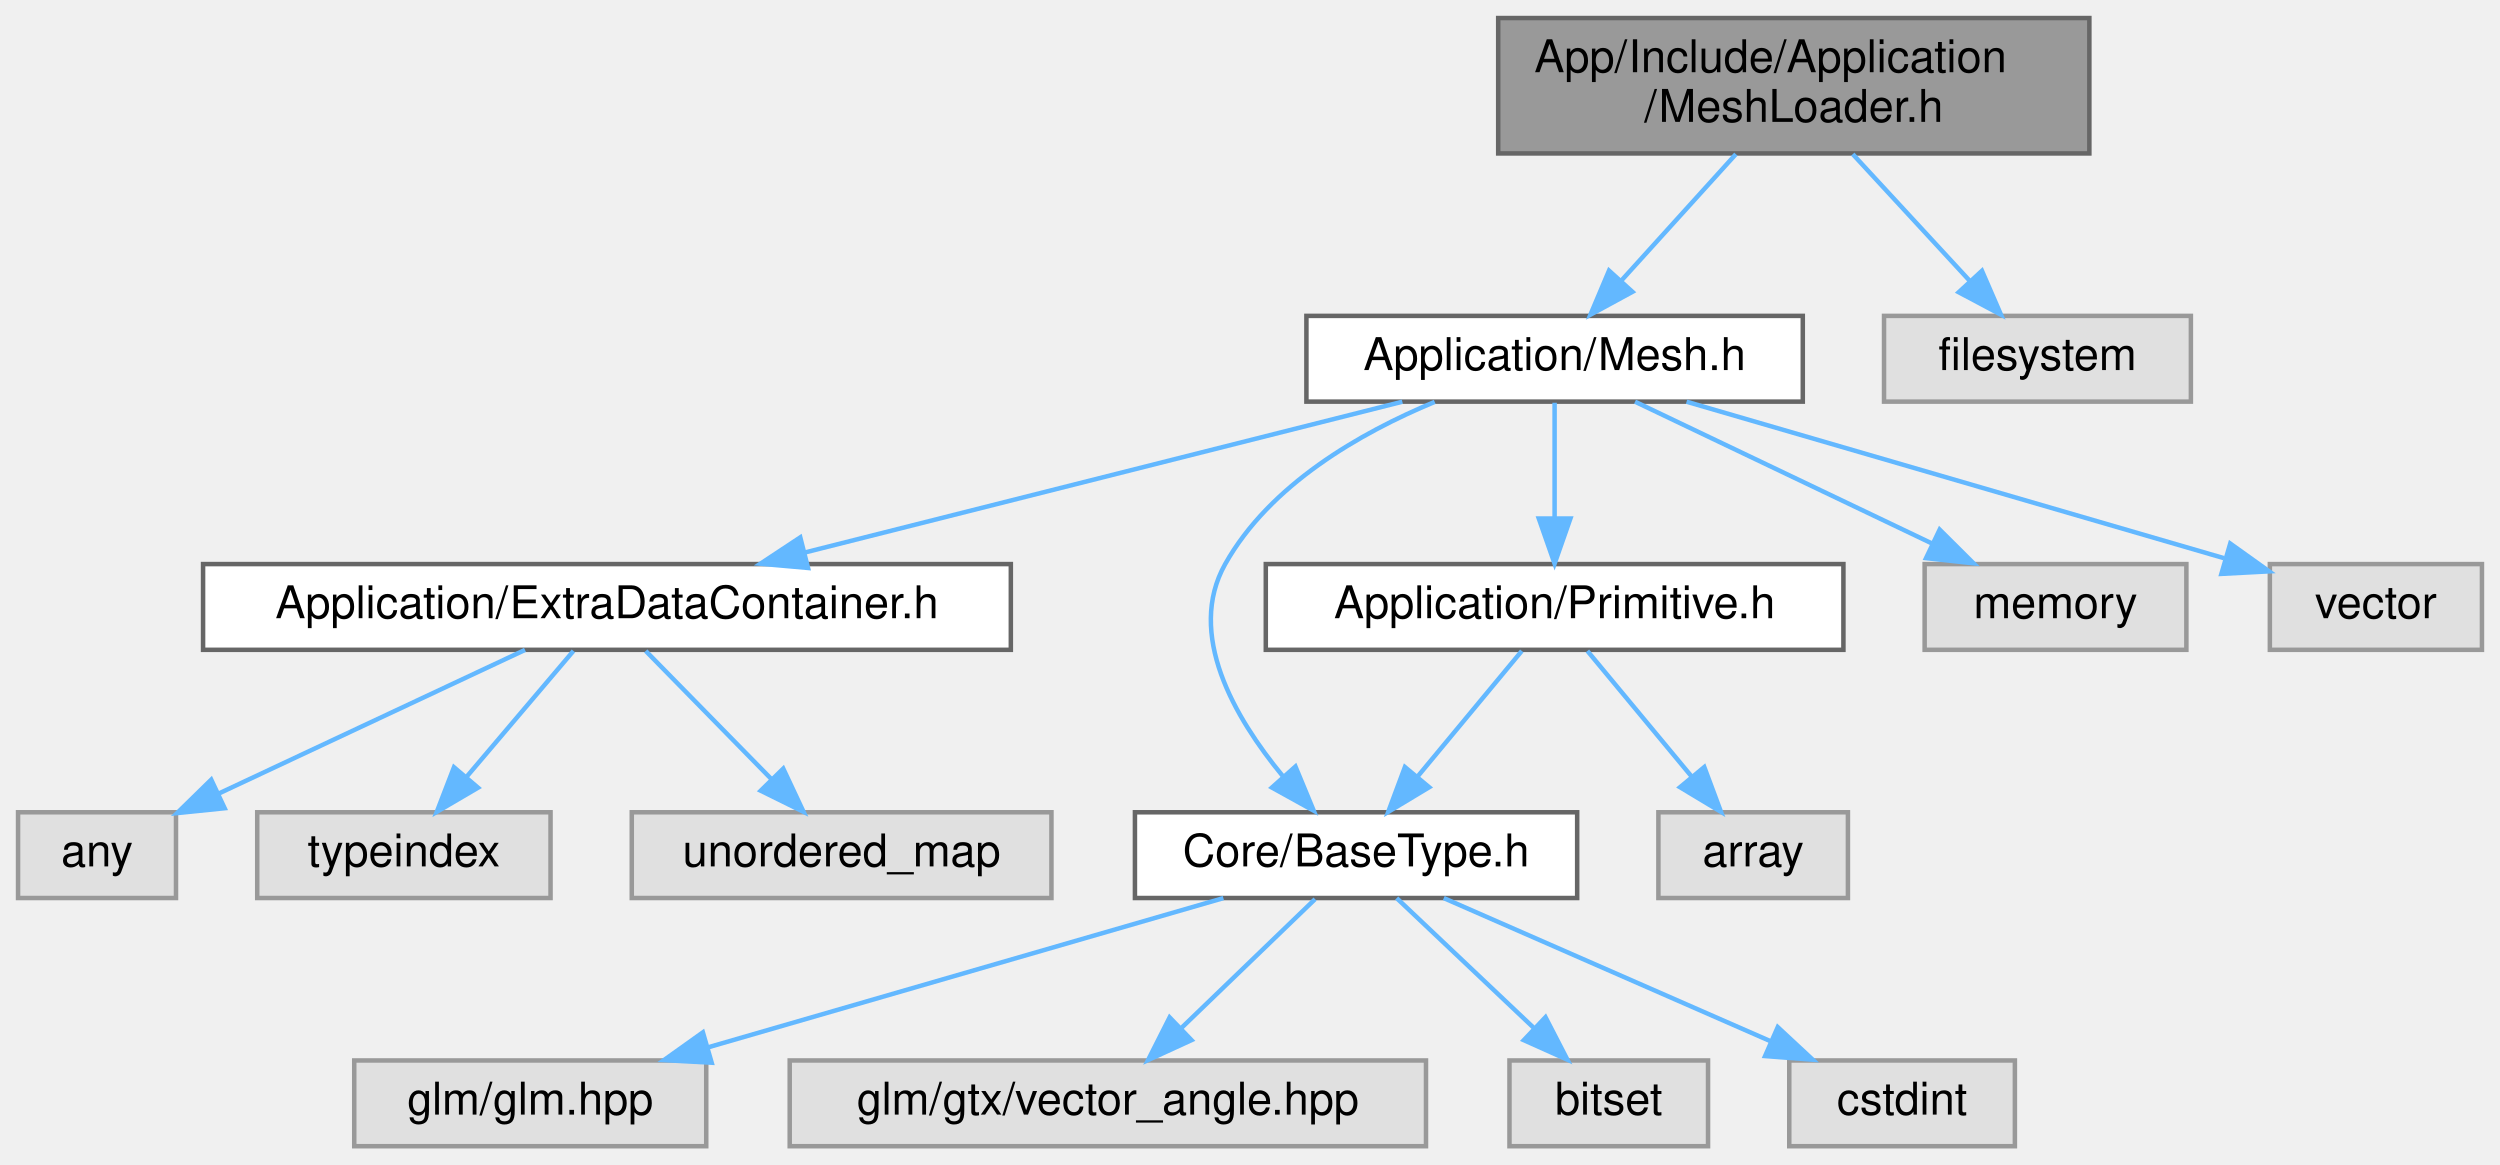
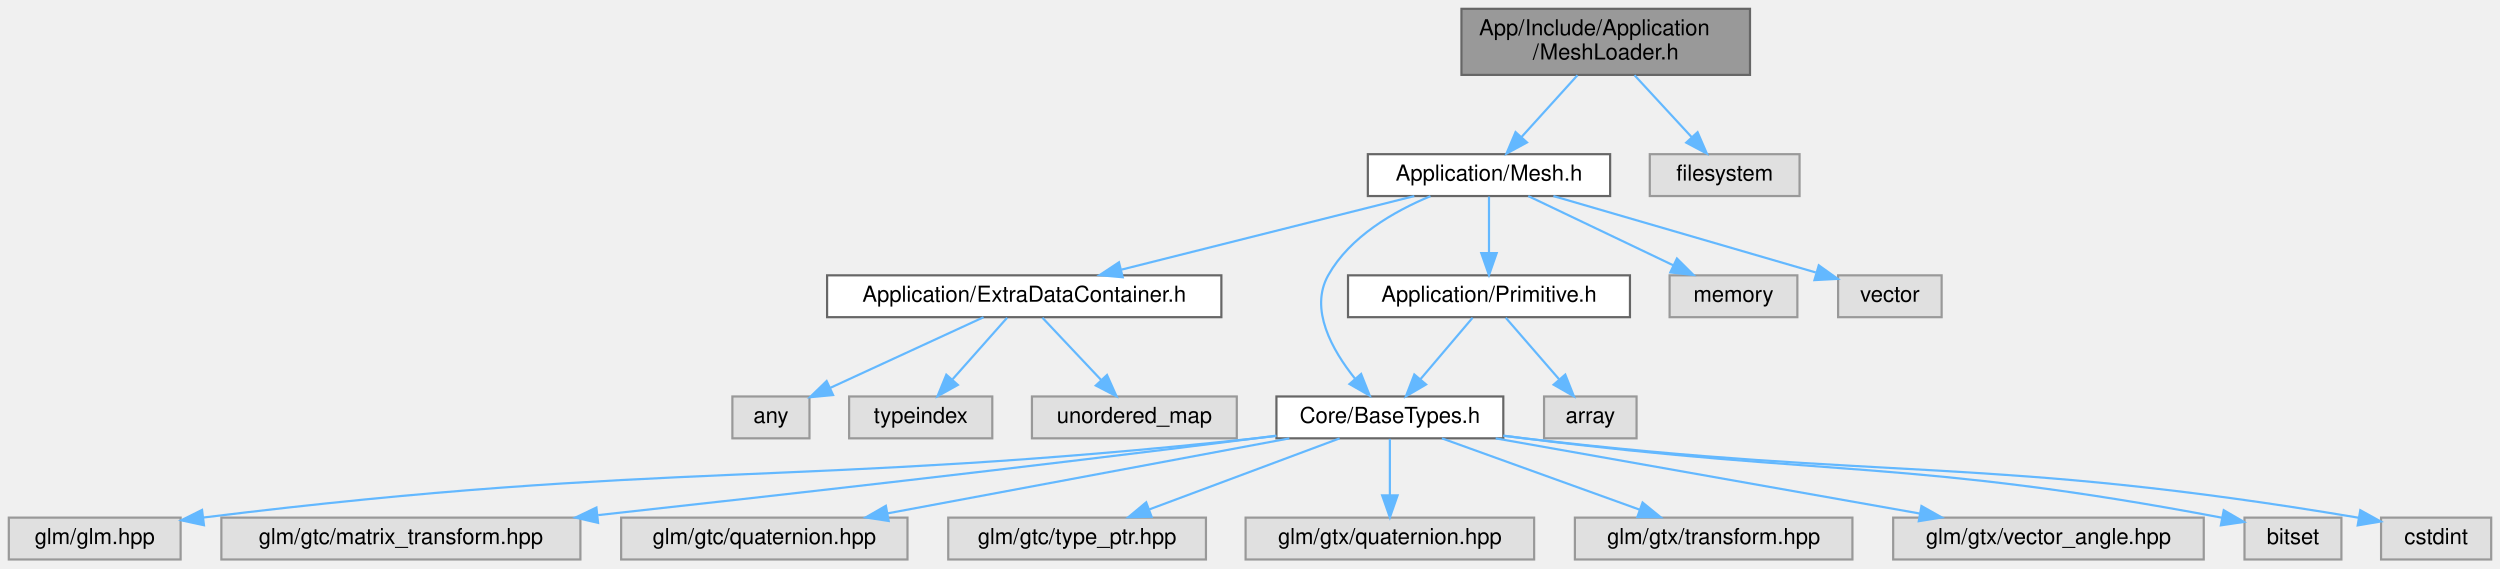
- <svg xmlns="http://www.w3.org/2000/svg" xmlns:xlink="http://www.w3.org/1999/xlink" width="554pt" height="258pt" viewBox="0.00 0.00 554.00 258.00">
+ <svg xmlns="http://www.w3.org/2000/svg" xmlns:xlink="http://www.w3.org/1999/xlink" width="1135pt" height="258pt" viewBox="0.00 0.00 1135.00 258.00">
  <g id="graph0" class="graph" transform="scale(1 1) rotate(0) translate(4 254)">
    <g id="Node000001" class="node">
      <g id="a_Node000001">
        <a xlink:title=" ">
-           <polygon fill="#999999" stroke="#666666" points="459,-250 328,-250 328,-220 459,-220 459,-250" />
-           <text text-anchor="start" x="336" y="-238" font-family="Helvetica,sans-Serif" font-size="10.00">App/Include/Application</text>
-           <text text-anchor="middle" x="393.5" y="-227" font-family="Helvetica,sans-Serif" font-size="10.00">/MeshLoader.h</text>
+           <polygon fill="#999999" stroke="#666666" points="790.5,-250 659.5,-250 659.5,-220 790.5,-220 790.5,-250" />
+           <text text-anchor="start" x="667.5" y="-238" font-family="Helvetica,sans-Serif" font-size="10.00">App/Include/Application</text>
+           <text text-anchor="middle" x="725" y="-227" font-family="Helvetica,sans-Serif" font-size="10.00">/MeshLoader.h</text>
        </a>
      </g>
    </g>
    <g id="Node000002" class="node">
      <g id="a_Node000002">
        <a xlink:href="Mesh_8h.html" target="_top" xlink:title=" ">
-           <polygon fill="white" stroke="#666666" points="395.5,-184 285.5,-184 285.5,-165 395.5,-165 395.5,-184" />
-           <text text-anchor="middle" x="340.5" y="-172" font-family="Helvetica,sans-Serif" font-size="10.00">Application/Mesh.h</text>
+           <polygon fill="white" stroke="#666666" points="727,-184 617,-184 617,-165 727,-165 727,-184" />
+           <text text-anchor="middle" x="672" y="-172" font-family="Helvetica,sans-Serif" font-size="10.00">Application/Mesh.h</text>
        </a>
      </g>
    </g>
    <g id="edge1_Node000001_Node000002" class="edge">
      <g id="a_edge1_Node000001_Node000002">
        <a xlink:title=" ">
-           <path fill="none" stroke="#63b8ff" d="M380.67,-219.84C372.98,-211.35 363.17,-200.52 355.17,-191.69" />
-           <polygon fill="#63b8ff" stroke="#63b8ff" points="357.75,-189.33 348.44,-184.27 352.56,-194.03 357.75,-189.33" />
-         </a>
-       </g>
-     </g>
-     <g id="Node000016" class="node">
-       <g id="a_Node000016">
-         <a xlink:title=" ">
-           <polygon fill="#e0e0e0" stroke="#999999" points="481.5,-184 413.5,-184 413.5,-165 481.5,-165 481.5,-184" />
-           <text text-anchor="middle" x="447.5" y="-172" font-family="Helvetica,sans-Serif" font-size="10.00">filesystem</text>
-         </a>
-       </g>
-     </g>
-     <g id="edge16_Node000001_Node000016" class="edge">
-       <g id="a_edge16_Node000001_Node000016">
-         <a xlink:title=" ">
-           <path fill="none" stroke="#63b8ff" d="M406.57,-219.84C414.41,-211.35 424.41,-200.52 432.56,-191.69" />
-           <polygon fill="#63b8ff" stroke="#63b8ff" points="435.2,-193.99 439.41,-184.27 430.05,-189.24 435.2,-193.99" />
+           <path fill="none" stroke="#63b8ff" d="M712.17,-219.84C704.48,-211.35 694.67,-200.52 686.67,-191.69" />
+           <polygon fill="#63b8ff" stroke="#63b8ff" points="689.25,-189.33 679.94,-184.27 684.06,-194.03 689.25,-189.33" />
+         </a>
+       </g>
+     </g>
+     <g id="Node000021" class="node">
+       <g id="a_Node000021">
+         <a xlink:title=" ">
+           <polygon fill="#e0e0e0" stroke="#999999" points="813,-184 745,-184 745,-165 813,-165 813,-184" />
+           <text text-anchor="middle" x="779" y="-172" font-family="Helvetica,sans-Serif" font-size="10.00">filesystem</text>
+         </a>
+       </g>
+     </g>
+     <g id="edge21_Node000001_Node000021" class="edge">
+       <g id="a_edge21_Node000001_Node000021">
+         <a xlink:title=" ">
+           <path fill="none" stroke="#63b8ff" d="M738.07,-219.84C745.91,-211.35 755.91,-200.52 764.06,-191.69" />
+           <polygon fill="#63b8ff" stroke="#63b8ff" points="766.7,-193.99 770.91,-184.27 761.55,-189.24 766.7,-193.99" />
        </a>
      </g>
    </g>
    <g id="Node000003" class="node">
      <g id="a_Node000003">
        <a xlink:href="ExtraDataContainer_8h.html" target="_top" xlink:title=" ">
-           <polygon fill="white" stroke="#666666" points="220,-129 41,-129 41,-110 220,-110 220,-129" />
-           <text text-anchor="middle" x="130.5" y="-117" font-family="Helvetica,sans-Serif" font-size="10.00">Application/ExtraDataContainer.h</text>
+           <polygon fill="white" stroke="#666666" points="550.5,-129 371.5,-129 371.5,-110 550.5,-110 550.5,-129" />
+           <text text-anchor="middle" x="461" y="-117" font-family="Helvetica,sans-Serif" font-size="10.00">Application/ExtraDataContainer.h</text>
        </a>
      </g>
    </g>
    <g id="edge2_Node000002_Node000003" class="edge">
      <g id="a_edge2_Node000002_Node000003">
        <a xlink:title=" ">
-           <path fill="none" stroke="#63b8ff" d="M306.76,-164.98C270.82,-155.91 213.78,-141.52 174.37,-131.57" />
-           <polygon fill="#63b8ff" stroke="#63b8ff" points="175.06,-128.14 164.5,-129.08 173.34,-134.92 175.06,-128.14" />
+           <path fill="none" stroke="#63b8ff" d="M638.1,-164.98C601.98,-155.91 544.68,-141.52 505.08,-131.57" />
+           <polygon fill="#63b8ff" stroke="#63b8ff" points="505.72,-128.12 495.17,-129.08 504.01,-134.91 505.72,-128.12" />
        </a>
      </g>
    </g>
    <g id="Node000007" class="node">
      <g id="a_Node000007">
        <a xlink:href="Primitive_8h.html" target="_top" xlink:title=" ">
-           <polygon fill="white" stroke="#666666" points="404.5,-129 276.5,-129 276.5,-110 404.5,-110 404.5,-129" />
-           <text text-anchor="middle" x="340.5" y="-117" font-family="Helvetica,sans-Serif" font-size="10.00">Application/Primitive.h</text>
+           <polygon fill="white" stroke="#666666" points="736,-129 608,-129 608,-110 736,-110 736,-129" />
+           <text text-anchor="middle" x="672" y="-117" font-family="Helvetica,sans-Serif" font-size="10.00">Application/Primitive.h</text>
        </a>
      </g>
    </g>
    <g id="edge6_Node000002_Node000007" class="edge">
      <g id="a_edge6_Node000002_Node000007">
        <a xlink:title=" ">
-           <path fill="none" stroke="#63b8ff" d="M340.5,-164.75C340.5,-157.8 340.5,-147.85 340.5,-139.13" />
-           <polygon fill="#63b8ff" stroke="#63b8ff" points="344,-139.09 340.5,-129.09 337,-139.09 344,-139.09" />
+           <path fill="none" stroke="#63b8ff" d="M672,-164.75C672,-157.8 672,-147.85 672,-139.13" />
+           <polygon fill="#63b8ff" stroke="#63b8ff" points="675.5,-139.09 672,-129.09 668.5,-139.09 675.5,-139.09" />
        </a>
      </g>
    </g>
    <g id="Node000008" class="node">
      <g id="a_Node000008">
-         <a xlink:href="BaseType_8h.html" target="_top" xlink:title=" ">
-           <polygon fill="white" stroke="#666666" points="345.5,-74 247.5,-74 247.5,-55 345.5,-55 345.5,-74" />
-           <text text-anchor="middle" x="296.5" y="-62" font-family="Helvetica,sans-Serif" font-size="10.00">Core/BaseType.h</text>
-         </a>
-       </g>
-     </g>
-     <g id="edge13_Node000002_Node000008" class="edge">
-       <g id="a_edge13_Node000002_Node000008">
-         <a xlink:title=" ">
-           <path fill="none" stroke="#63b8ff" d="M313.93,-164.94C297.37,-158.06 277.38,-146.6 267.5,-129 258.84,-113.57 269.49,-95.08 280.24,-82.05" />
-           <polygon fill="#63b8ff" stroke="#63b8ff" points="283.07,-84.14 287.12,-74.35 277.85,-79.48 283.07,-84.14" />
+         <a xlink:href="BaseTypes_8h.html" target="_top" xlink:title=" ">
+           <polygon fill="white" stroke="#666666" points="678.5,-74 575.5,-74 575.5,-55 678.5,-55 678.5,-74" />
+           <text text-anchor="middle" x="627" y="-62" font-family="Helvetica,sans-Serif" font-size="10.00">Core/BaseTypes.h</text>
+         </a>
+       </g>
+     </g>
+     <g id="edge18_Node000002_Node000008" class="edge">
+       <g id="a_edge18_Node000002_Node000008">
+         <a xlink:title=" ">
+           <path fill="none" stroke="#63b8ff" d="M645.43,-164.94C628.87,-158.06 608.88,-146.6 599,-129 590.39,-113.66 600.71,-95.16 611.17,-82.1" />
+           <polygon fill="#63b8ff" stroke="#63b8ff" points="613.95,-84.23 617.86,-74.38 608.66,-79.64 613.95,-84.23" />
+         </a>
+       </g>
+     </g>
+     <g id="Node000019" class="node">
+       <g id="a_Node000019">
+         <a xlink:title=" ">
+           <polygon fill="#e0e0e0" stroke="#999999" points="812,-129 754,-129 754,-110 812,-110 812,-129" />
+           <text text-anchor="middle" x="783" y="-117" font-family="Helvetica,sans-Serif" font-size="10.00">memory</text>
+         </a>
+       </g>
+     </g>
+     <g id="edge19_Node000002_Node000019" class="edge">
+       <g id="a_edge19_Node000002_Node000019">
+         <a xlink:title=" ">
+           <path fill="none" stroke="#63b8ff" d="M689.83,-164.98C707.61,-156.5 735.15,-143.35 755.68,-133.54" />
+           <polygon fill="#63b8ff" stroke="#63b8ff" points="757.33,-136.64 764.84,-129.17 754.31,-130.32 757.33,-136.64" />
+         </a>
+       </g>
+     </g>
+     <g id="Node000020" class="node">
+       <g id="a_Node000020">
+         <a xlink:title=" ">
+           <polygon fill="#e0e0e0" stroke="#999999" points="877.5,-129 830.5,-129 830.5,-110 877.5,-110 877.5,-129" />
+           <text text-anchor="middle" x="854" y="-117" font-family="Helvetica,sans-Serif" font-size="10.00">vector</text>
+         </a>
+       </g>
+     </g>
+     <g id="edge20_Node000002_Node000020" class="edge">
+       <g id="a_edge20_Node000002_Node000020">
+         <a xlink:title=" ">
+           <path fill="none" stroke="#63b8ff" d="M701.24,-164.98C733.75,-155.52 786.17,-140.25 820.36,-130.3" />
+           <polygon fill="#63b8ff" stroke="#63b8ff" points="821.72,-133.55 830.34,-127.39 819.76,-126.83 821.72,-133.55" />
+         </a>
+       </g>
+     </g>
+     <g id="Node000004" class="node">
+       <g id="a_Node000004">
+         <a xlink:title=" ">
+           <polygon fill="#e0e0e0" stroke="#999999" points="363.5,-74 328.5,-74 328.5,-55 363.5,-55 363.5,-74" />
+           <text text-anchor="middle" x="346" y="-62" font-family="Helvetica,sans-Serif" font-size="10.00">any</text>
+         </a>
+       </g>
+     </g>
+     <g id="edge3_Node000003_Node000004" class="edge">
+       <g id="a_edge3_Node000003_Node000004">
+         <a xlink:title=" ">
+           <path fill="none" stroke="#63b8ff" d="M442.52,-109.98C423.69,-101.31 394.29,-87.76 372.88,-77.89" />
+           <polygon fill="#63b8ff" stroke="#63b8ff" points="374.22,-74.65 363.68,-73.65 371.29,-81.01 374.22,-74.65" />
+         </a>
+       </g>
+     </g>
+     <g id="Node000005" class="node">
+       <g id="a_Node000005">
+         <a xlink:title=" ">
+           <polygon fill="#e0e0e0" stroke="#999999" points="446.5,-74 381.5,-74 381.5,-55 446.5,-55 446.5,-74" />
+           <text text-anchor="middle" x="414" y="-62" font-family="Helvetica,sans-Serif" font-size="10.00">typeindex</text>
+         </a>
+       </g>
+     </g>
+     <g id="edge4_Node000003_Node000005" class="edge">
+       <g id="a_edge4_Node000003_Node000005">
+         <a xlink:title=" ">
+           <path fill="none" stroke="#63b8ff" d="M453.24,-109.75C446.53,-102.18 436.66,-91.05 428.49,-81.84" />
+           <polygon fill="#63b8ff" stroke="#63b8ff" points="430.87,-79.25 421.62,-74.09 425.63,-83.89 430.87,-79.25" />
+         </a>
+       </g>
+     </g>
+     <g id="Node000006" class="node">
+       <g id="a_Node000006">
+         <a xlink:title=" ">
+           <polygon fill="#e0e0e0" stroke="#999999" points="557.5,-74 464.5,-74 464.5,-55 557.5,-55 557.5,-74" />
+           <text text-anchor="middle" x="511" y="-62" font-family="Helvetica,sans-Serif" font-size="10.00">unordered_map</text>
+         </a>
+       </g>
+     </g>
+     <g id="edge5_Node000003_Node000006" class="edge">
+       <g id="a_edge5_Node000003_Node000006">
+         <a xlink:title=" ">
+           <path fill="none" stroke="#63b8ff" d="M469.26,-109.75C476.46,-102.11 487.11,-90.82 495.85,-81.56" />
+           <polygon fill="#63b8ff" stroke="#63b8ff" points="498.58,-83.76 502.9,-74.09 493.49,-78.96 498.58,-83.76" />
+         </a>
+       </g>
+     </g>
+     <g id="edge7_Node000007_Node000008" class="edge">
+       <g id="a_edge7_Node000007_Node000008">
+         <a xlink:title=" ">
+           <path fill="none" stroke="#63b8ff" d="M664.57,-109.75C658.15,-102.18 648.69,-91.05 640.88,-81.84" />
+           <polygon fill="#63b8ff" stroke="#63b8ff" points="643.43,-79.45 634.29,-74.09 638.1,-83.98 643.43,-79.45" />
+         </a>
+       </g>
+     </g>
+     <g id="Node000018" class="node">
+       <g id="a_Node000018">
+         <a xlink:title=" ">
+           <polygon fill="#e0e0e0" stroke="#999999" points="739,-74 697,-74 697,-55 739,-55 739,-74" />
+           <text text-anchor="middle" x="718" y="-62" font-family="Helvetica,sans-Serif" font-size="10.00">array</text>
+         </a>
+       </g>
+     </g>
+     <g id="edge17_Node000007_Node000018" class="edge">
+       <g id="a_edge17_Node000007_Node000018">
+         <a xlink:title=" ">
+           <path fill="none" stroke="#63b8ff" d="M679.6,-109.75C686.16,-102.18 695.82,-91.05 703.81,-81.84" />
+           <polygon fill="#63b8ff" stroke="#63b8ff" points="706.63,-83.94 710.55,-74.09 701.35,-79.35 706.63,-83.94" />
+         </a>
+       </g>
+     </g>
+     <g id="Node000009" class="node">
+       <g id="a_Node000009">
+         <a xlink:title=" ">
+           <polygon fill="#e0e0e0" stroke="#999999" points="78,-19 0,-19 0,0 78,0 78,-19" />
+           <text text-anchor="middle" x="39" y="-7" font-family="Helvetica,sans-Serif" font-size="10.00">glm/glm.hpp</text>
+         </a>
+       </g>
+     </g>
+     <g id="edge8_Node000008_Node000009" class="edge">
+       <g id="a_edge8_Node000008_Node000009">
+         <a xlink:title=" ">
+           <path fill="none" stroke="#63b8ff" d="M575.44,-56.08C572.25,-55.69 569.08,-55.33 566,-55 357.04,-32.61 300.57,-45.24 88.46,-19.06" />
+           <polygon fill="#63b8ff" stroke="#63b8ff" points="88.6,-15.55 78.24,-17.78 87.73,-22.49 88.6,-15.55" />
+         </a>
+       </g>
+     </g>
+     <g id="Node000010" class="node">
+       <g id="a_Node000010">
+         <a xlink:title=" ">
+           <polygon fill="#e0e0e0" stroke="#999999" points="259.5,-19 96.5,-19 96.5,0 259.5,0 259.5,-19" />
+           <text text-anchor="middle" x="178" y="-7" font-family="Helvetica,sans-Serif" font-size="10.00">glm/gtc/matrix_transform.hpp</text>
+         </a>
+       </g>
+     </g>
+     <g id="edge9_Node000008_Node000010" class="edge">
+       <g id="a_edge9_Node000008_Node000010">
+         <a xlink:title=" ">
+           <path fill="none" stroke="#63b8ff" d="M575.43,-56.22C572.24,-55.8 569.08,-55.39 566,-55 463.81,-42.02 346.26,-28.77 267.57,-20.15" />
+           <polygon fill="#63b8ff" stroke="#63b8ff" points="267.53,-16.62 257.21,-19.02 266.77,-23.58 267.53,-16.62" />
+         </a>
+       </g>
+     </g>
+     <g id="Node000011" class="node">
+       <g id="a_Node000011">
+         <a xlink:title=" ">
+           <polygon fill="#e0e0e0" stroke="#999999" points="408,-19 278,-19 278,0 408,0 408,-19" />
+           <text text-anchor="middle" x="343" y="-7" font-family="Helvetica,sans-Serif" font-size="10.00">glm/gtc/quaternion.hpp</text>
+         </a>
+       </g>
+     </g>
+     <g id="edge10_Node000008_Node000011" class="edge">
+       <g id="a_edge10_Node000008_Node000011">
+         <a xlink:title=" ">
+           <path fill="none" stroke="#63b8ff" d="M581.37,-54.98C531.73,-45.72 452.34,-30.9 398.97,-20.94" />
+           <polygon fill="#63b8ff" stroke="#63b8ff" points="399.46,-17.48 388.99,-19.08 398.18,-24.36 399.46,-17.48" />
+         </a>
+       </g>
+     </g>
+     <g id="Node000012" class="node">
+       <g id="a_Node000012">
+         <a xlink:title=" ">
+           <polygon fill="#e0e0e0" stroke="#999999" points="543.5,-19 426.5,-19 426.5,0 543.5,0 543.5,-19" />
+           <text text-anchor="middle" x="485" y="-7" font-family="Helvetica,sans-Serif" font-size="10.00">glm/gtc/type_ptr.hpp</text>
+         </a>
+       </g>
+     </g>
+     <g id="edge11_Node000008_Node000012" class="edge">
+       <g id="a_edge11_Node000008_Node000012">
+         <a xlink:title=" ">
+           <path fill="none" stroke="#63b8ff" d="M604.19,-54.98C580.83,-46.27 544.3,-32.63 517.83,-22.75" />
+           <polygon fill="#63b8ff" stroke="#63b8ff" points="518.82,-19.39 508.23,-19.17 516.37,-25.95 518.82,-19.39" />
+         </a>
+       </g>
+     </g>
+     <g id="Node000013" class="node">
+       <g id="a_Node000013">
+         <a xlink:title=" ">
+           <polygon fill="#e0e0e0" stroke="#999999" points="692.5,-19 561.5,-19 561.5,0 692.5,0 692.5,-19" />
+           <text text-anchor="middle" x="627" y="-7" font-family="Helvetica,sans-Serif" font-size="10.00">glm/gtx/quaternion.hpp</text>
+         </a>
+       </g>
+     </g>
+     <g id="edge12_Node000008_Node000013" class="edge">
+       <g id="a_edge12_Node000008_Node000013">
+         <a xlink:title=" ">
+           <path fill="none" stroke="#63b8ff" d="M627,-54.75C627,-47.8 627,-37.85 627,-29.13" />
+           <polygon fill="#63b8ff" stroke="#63b8ff" points="630.5,-29.09 627,-19.09 623.5,-29.09 630.5,-29.09" />
        </a>
      </g>
    </g>
    <g id="Node000014" class="node">
      <g id="a_Node000014">
        <a xlink:title=" ">
-           <polygon fill="#e0e0e0" stroke="#999999" points="480.5,-129 422.5,-129 422.5,-110 480.5,-110 480.5,-129" />
-           <text text-anchor="middle" x="451.5" y="-117" font-family="Helvetica,sans-Serif" font-size="10.00">memory</text>
-         </a>
-       </g>
-     </g>
-     <g id="edge14_Node000002_Node000014" class="edge">
-       <g id="a_edge14_Node000002_Node000014">
-         <a xlink:title=" ">
-           <path fill="none" stroke="#63b8ff" d="M358.33,-164.98C376.11,-156.5 403.65,-143.35 424.18,-133.54" />
-           <polygon fill="#63b8ff" stroke="#63b8ff" points="425.83,-136.64 433.34,-129.17 422.81,-130.32 425.83,-136.64" />
+           <polygon fill="#e0e0e0" stroke="#999999" points="837,-19 711,-19 711,0 837,0 837,-19" />
+           <text text-anchor="middle" x="774" y="-7" font-family="Helvetica,sans-Serif" font-size="10.00">glm/gtx/transform.hpp</text>
+         </a>
+       </g>
+     </g>
+     <g id="edge13_Node000008_Node000014" class="edge">
+       <g id="a_edge13_Node000008_Node000014">
+         <a xlink:title=" ">
+           <path fill="none" stroke="#63b8ff" d="M650.62,-54.98C674.9,-46.23 712.95,-32.51 740.37,-22.62" />
+           <polygon fill="#63b8ff" stroke="#63b8ff" points="741.73,-25.85 749.95,-19.17 739.36,-19.27 741.73,-25.85" />
        </a>
      </g>
    </g>
    <g id="Node000015" class="node">
      <g id="a_Node000015">
        <a xlink:title=" ">
-           <polygon fill="#e0e0e0" stroke="#999999" points="546,-129 499,-129 499,-110 546,-110 546,-129" />
-           <text text-anchor="middle" x="522.5" y="-117" font-family="Helvetica,sans-Serif" font-size="10.00">vector</text>
-         </a>
-       </g>
-     </g>
-     <g id="edge15_Node000002_Node000015" class="edge">
-       <g id="a_edge15_Node000002_Node000015">
-         <a xlink:title=" ">
-           <path fill="none" stroke="#63b8ff" d="M369.74,-164.98C402.25,-155.52 454.67,-140.25 488.86,-130.3" />
-           <polygon fill="#63b8ff" stroke="#63b8ff" points="490.22,-133.55 498.84,-127.39 488.26,-126.83 490.22,-133.55" />
-         </a>
-       </g>
-     </g>
-     <g id="Node000004" class="node">
-       <g id="a_Node000004">
-         <a xlink:title=" ">
-           <polygon fill="#e0e0e0" stroke="#999999" points="35,-74 0,-74 0,-55 35,-55 35,-74" />
-           <text text-anchor="middle" x="17.5" y="-62" font-family="Helvetica,sans-Serif" font-size="10.00">any</text>
-         </a>
-       </g>
-     </g>
-     <g id="edge3_Node000003_Node000004" class="edge">
-       <g id="a_edge3_Node000003_Node000004">
-         <a xlink:title=" ">
-           <path fill="none" stroke="#63b8ff" d="M112.34,-109.98C94.03,-101.4 65.55,-88.04 44.57,-78.2" />
-           <polygon fill="#63b8ff" stroke="#63b8ff" points="45.78,-74.9 35.24,-73.82 42.81,-81.23 45.78,-74.9" />
-         </a>
-       </g>
-     </g>
-     <g id="Node000005" class="node">
-       <g id="a_Node000005">
-         <a xlink:title=" ">
-           <polygon fill="#e0e0e0" stroke="#999999" points="118,-74 53,-74 53,-55 118,-55 118,-74" />
-           <text text-anchor="middle" x="85.5" y="-62" font-family="Helvetica,sans-Serif" font-size="10.00">typeindex</text>
-         </a>
-       </g>
-     </g>
-     <g id="edge4_Node000003_Node000005" class="edge">
-       <g id="a_edge4_Node000003_Node000005">
-         <a xlink:title=" ">
-           <path fill="none" stroke="#63b8ff" d="M123.07,-109.75C116.65,-102.18 107.19,-91.05 99.38,-81.84" />
-           <polygon fill="#63b8ff" stroke="#63b8ff" points="101.93,-79.45 92.79,-74.09 96.6,-83.98 101.93,-79.45" />
-         </a>
-       </g>
-     </g>
-     <g id="Node000006" class="node">
-       <g id="a_Node000006">
-         <a xlink:title=" ">
-           <polygon fill="#e0e0e0" stroke="#999999" points="229,-74 136,-74 136,-55 229,-55 229,-74" />
-           <text text-anchor="middle" x="182.5" y="-62" font-family="Helvetica,sans-Serif" font-size="10.00">unordered_map</text>
-         </a>
-       </g>
-     </g>
-     <g id="edge5_Node000003_Node000006" class="edge">
-       <g id="a_edge5_Node000003_Node000006">
-         <a xlink:title=" ">
-           <path fill="none" stroke="#63b8ff" d="M139.09,-109.75C146.66,-102.03 157.88,-90.6 167.01,-81.28" />
-           <polygon fill="#63b8ff" stroke="#63b8ff" points="169.57,-83.68 174.07,-74.09 164.57,-78.78 169.57,-83.68" />
-         </a>
-       </g>
-     </g>
-     <g id="edge7_Node000007_Node000008" class="edge">
-       <g id="a_edge7_Node000007_Node000008">
-         <a xlink:title=" ">
-           <path fill="none" stroke="#63b8ff" d="M333.23,-109.75C326.96,-102.18 317.71,-91.05 310.07,-81.84" />
-           <polygon fill="#63b8ff" stroke="#63b8ff" points="312.71,-79.55 303.63,-74.09 307.33,-84.02 312.71,-79.55" />
-         </a>
-       </g>
-     </g>
-     <g id="Node000013" class="node">
-       <g id="a_Node000013">
-         <a xlink:title=" ">
-           <polygon fill="#e0e0e0" stroke="#999999" points="405.5,-74 363.5,-74 363.5,-55 405.5,-55 405.5,-74" />
-           <text text-anchor="middle" x="384.5" y="-62" font-family="Helvetica,sans-Serif" font-size="10.00">array</text>
-         </a>
-       </g>
-     </g>
-     <g id="edge12_Node000007_Node000013" class="edge">
-       <g id="a_edge12_Node000007_Node000013">
-         <a xlink:title=" ">
-           <path fill="none" stroke="#63b8ff" d="M347.77,-109.75C354.04,-102.18 363.29,-91.05 370.93,-81.84" />
-           <polygon fill="#63b8ff" stroke="#63b8ff" points="373.67,-84.02 377.37,-74.09 368.29,-79.55 373.67,-84.02" />
-         </a>
-       </g>
-     </g>
-     <g id="Node000009" class="node">
-       <g id="a_Node000009">
-         <a xlink:title=" ">
-           <polygon fill="#e0e0e0" stroke="#999999" points="152.5,-19 74.5,-19 74.5,0 152.5,0 152.5,-19" />
-           <text text-anchor="middle" x="113.5" y="-7" font-family="Helvetica,sans-Serif" font-size="10.00">glm/glm.hpp</text>
-         </a>
-       </g>
-     </g>
-     <g id="edge8_Node000008_Node000009" class="edge">
-       <g id="a_edge8_Node000008_Node000009">
-         <a xlink:title=" ">
-           <path fill="none" stroke="#63b8ff" d="M267.1,-54.98C236.11,-46.01 187.12,-31.82 152.83,-21.89" />
-           <polygon fill="#63b8ff" stroke="#63b8ff" points="153.71,-18.5 143.13,-19.08 151.76,-25.23 153.71,-18.5" />
-         </a>
-       </g>
-     </g>
-     <g id="Node000010" class="node">
-       <g id="a_Node000010">
-         <a xlink:title=" ">
-           <polygon fill="#e0e0e0" stroke="#999999" points="312,-19 171,-19 171,0 312,0 312,-19" />
-           <text text-anchor="middle" x="241.5" y="-7" font-family="Helvetica,sans-Serif" font-size="10.00">glm/gtx/vector_angle.hpp</text>
-         </a>
-       </g>
-     </g>
-     <g id="edge9_Node000008_Node000010" class="edge">
-       <g id="a_edge9_Node000008_Node000010">
-         <a xlink:title=" ">
-           <path fill="none" stroke="#63b8ff" d="M287.42,-54.75C279.41,-47.03 267.54,-35.6 257.88,-26.28" />
-           <polygon fill="#63b8ff" stroke="#63b8ff" points="260.04,-23.51 250.41,-19.09 255.19,-28.55 260.04,-23.51" />
-         </a>
-       </g>
-     </g>
-     <g id="Node000011" class="node">
-       <g id="a_Node000011">
-         <a xlink:title=" ">
-           <polygon fill="#e0e0e0" stroke="#999999" points="374.5,-19 330.5,-19 330.5,0 374.5,0 374.5,-19" />
-           <text text-anchor="middle" x="352.5" y="-7" font-family="Helvetica,sans-Serif" font-size="10.00">bitset</text>
-         </a>
-       </g>
-     </g>
-     <g id="edge10_Node000008_Node000011" class="edge">
-       <g id="a_edge10_Node000008_Node000011">
-         <a xlink:title=" ">
-           <path fill="none" stroke="#63b8ff" d="M305.5,-54.98C313.69,-47.23 326.01,-35.58 335.97,-26.14" />
-           <polygon fill="#63b8ff" stroke="#63b8ff" points="338.48,-28.59 343.34,-19.17 333.67,-23.5 338.48,-28.59" />
-         </a>
-       </g>
-     </g>
-     <g id="Node000012" class="node">
-       <g id="a_Node000012">
-         <a xlink:title=" ">
-           <polygon fill="#e0e0e0" stroke="#999999" points="442.5,-19 392.5,-19 392.5,0 442.5,0 442.5,-19" />
-           <text text-anchor="middle" x="417.5" y="-7" font-family="Helvetica,sans-Serif" font-size="10.00">cstdint</text>
-         </a>
-       </g>
-     </g>
-     <g id="edge11_Node000008_Node000012" class="edge">
-       <g id="a_edge11_Node000008_Node000012">
-         <a xlink:title=" ">
-           <path fill="none" stroke="#63b8ff" d="M315.94,-54.98C335.49,-46.42 365.88,-33.11 388.32,-23.28" />
-           <polygon fill="#63b8ff" stroke="#63b8ff" points="389.95,-26.39 397.71,-19.17 387.14,-19.98 389.95,-26.39" />
+           <polygon fill="#e0e0e0" stroke="#999999" points="996.5,-19 855.5,-19 855.5,0 996.5,0 996.5,-19" />
+           <text text-anchor="middle" x="926" y="-7" font-family="Helvetica,sans-Serif" font-size="10.00">glm/gtx/vector_angle.hpp</text>
+         </a>
+       </g>
+     </g>
+     <g id="edge14_Node000008_Node000015" class="edge">
+       <g id="a_edge14_Node000008_Node000015">
+         <a xlink:title=" ">
+           <path fill="none" stroke="#63b8ff" d="M675.04,-54.98C727.41,-45.7 811.24,-30.84 867.43,-20.88" />
+           <polygon fill="#63b8ff" stroke="#63b8ff" points="868.35,-24.27 877.58,-19.08 867.13,-17.38 868.35,-24.27" />
+         </a>
+       </g>
+     </g>
+     <g id="Node000016" class="node">
+       <g id="a_Node000016">
+         <a xlink:title=" ">
+           <polygon fill="#e0e0e0" stroke="#999999" points="1059,-19 1015,-19 1015,0 1059,0 1059,-19" />
+           <text text-anchor="middle" x="1037" y="-7" font-family="Helvetica,sans-Serif" font-size="10.00">bitset</text>
+         </a>
+       </g>
+     </g>
+     <g id="edge15_Node000008_Node000016" class="edge">
+       <g id="a_edge15_Node000008_Node000016">
+         <a xlink:title=" ">
+           <path fill="none" stroke="#63b8ff" d="M678.57,-56.22C681.76,-55.8 684.92,-55.39 688,-55 825.95,-37.58 864.6,-45.51 1004.91,-18.93" />
+           <polygon fill="#63b8ff" stroke="#63b8ff" points="1005.58,-22.37 1014.75,-17.05 1004.27,-15.49 1005.58,-22.37" />
+         </a>
+       </g>
+     </g>
+     <g id="Node000017" class="node">
+       <g id="a_Node000017">
+         <a xlink:title=" ">
+           <polygon fill="#e0e0e0" stroke="#999999" points="1127,-19 1077,-19 1077,0 1127,0 1127,-19" />
+           <text text-anchor="middle" x="1102" y="-7" font-family="Helvetica,sans-Serif" font-size="10.00">cstdint</text>
+         </a>
+       </g>
+     </g>
+     <g id="edge16_Node000008_Node000017" class="edge">
+       <g id="a_edge16_Node000008_Node000017">
+         <a xlink:title=" ">
+           <path fill="none" stroke="#63b8ff" d="M678.56,-56.15C681.76,-55.75 684.92,-55.36 688,-55 853.29,-35.66 899.06,-47.19 1066.92,-18.93" />
+           <polygon fill="#63b8ff" stroke="#63b8ff" points="1067.57,-22.37 1076.84,-17.24 1066.39,-15.47 1067.57,-22.37" />
        </a>
      </g>
    </g>
  </g>
</svg>
